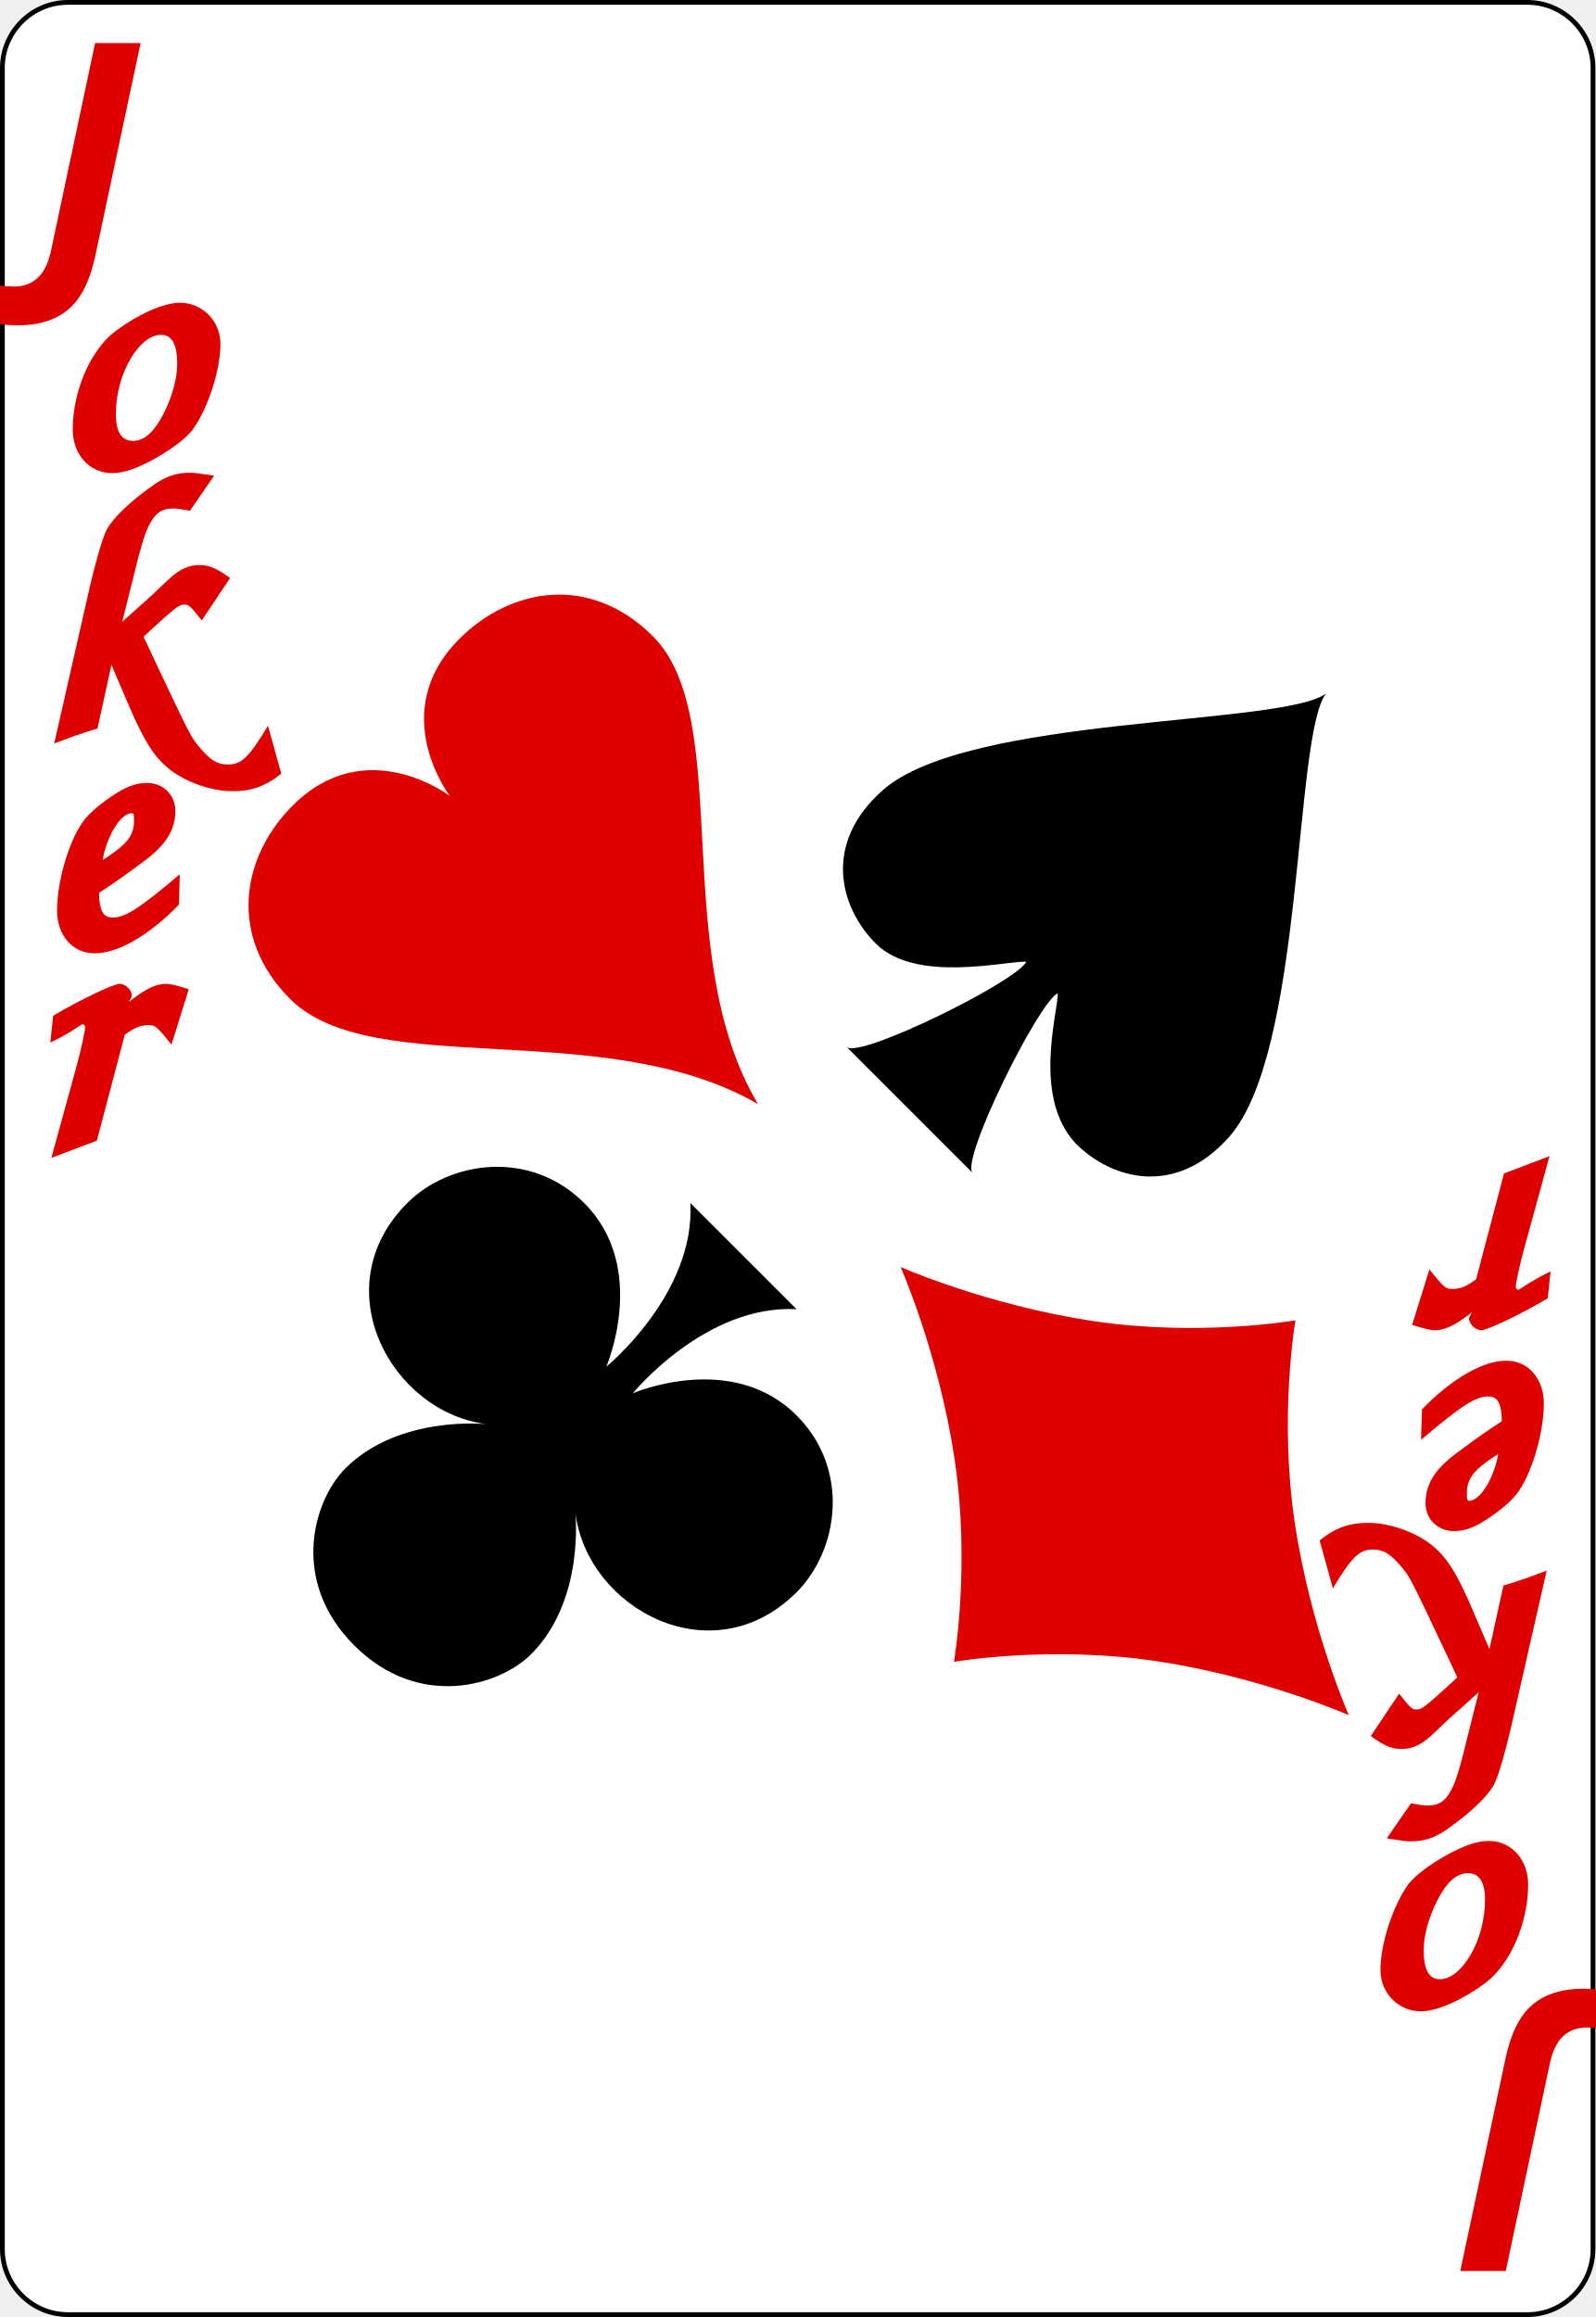
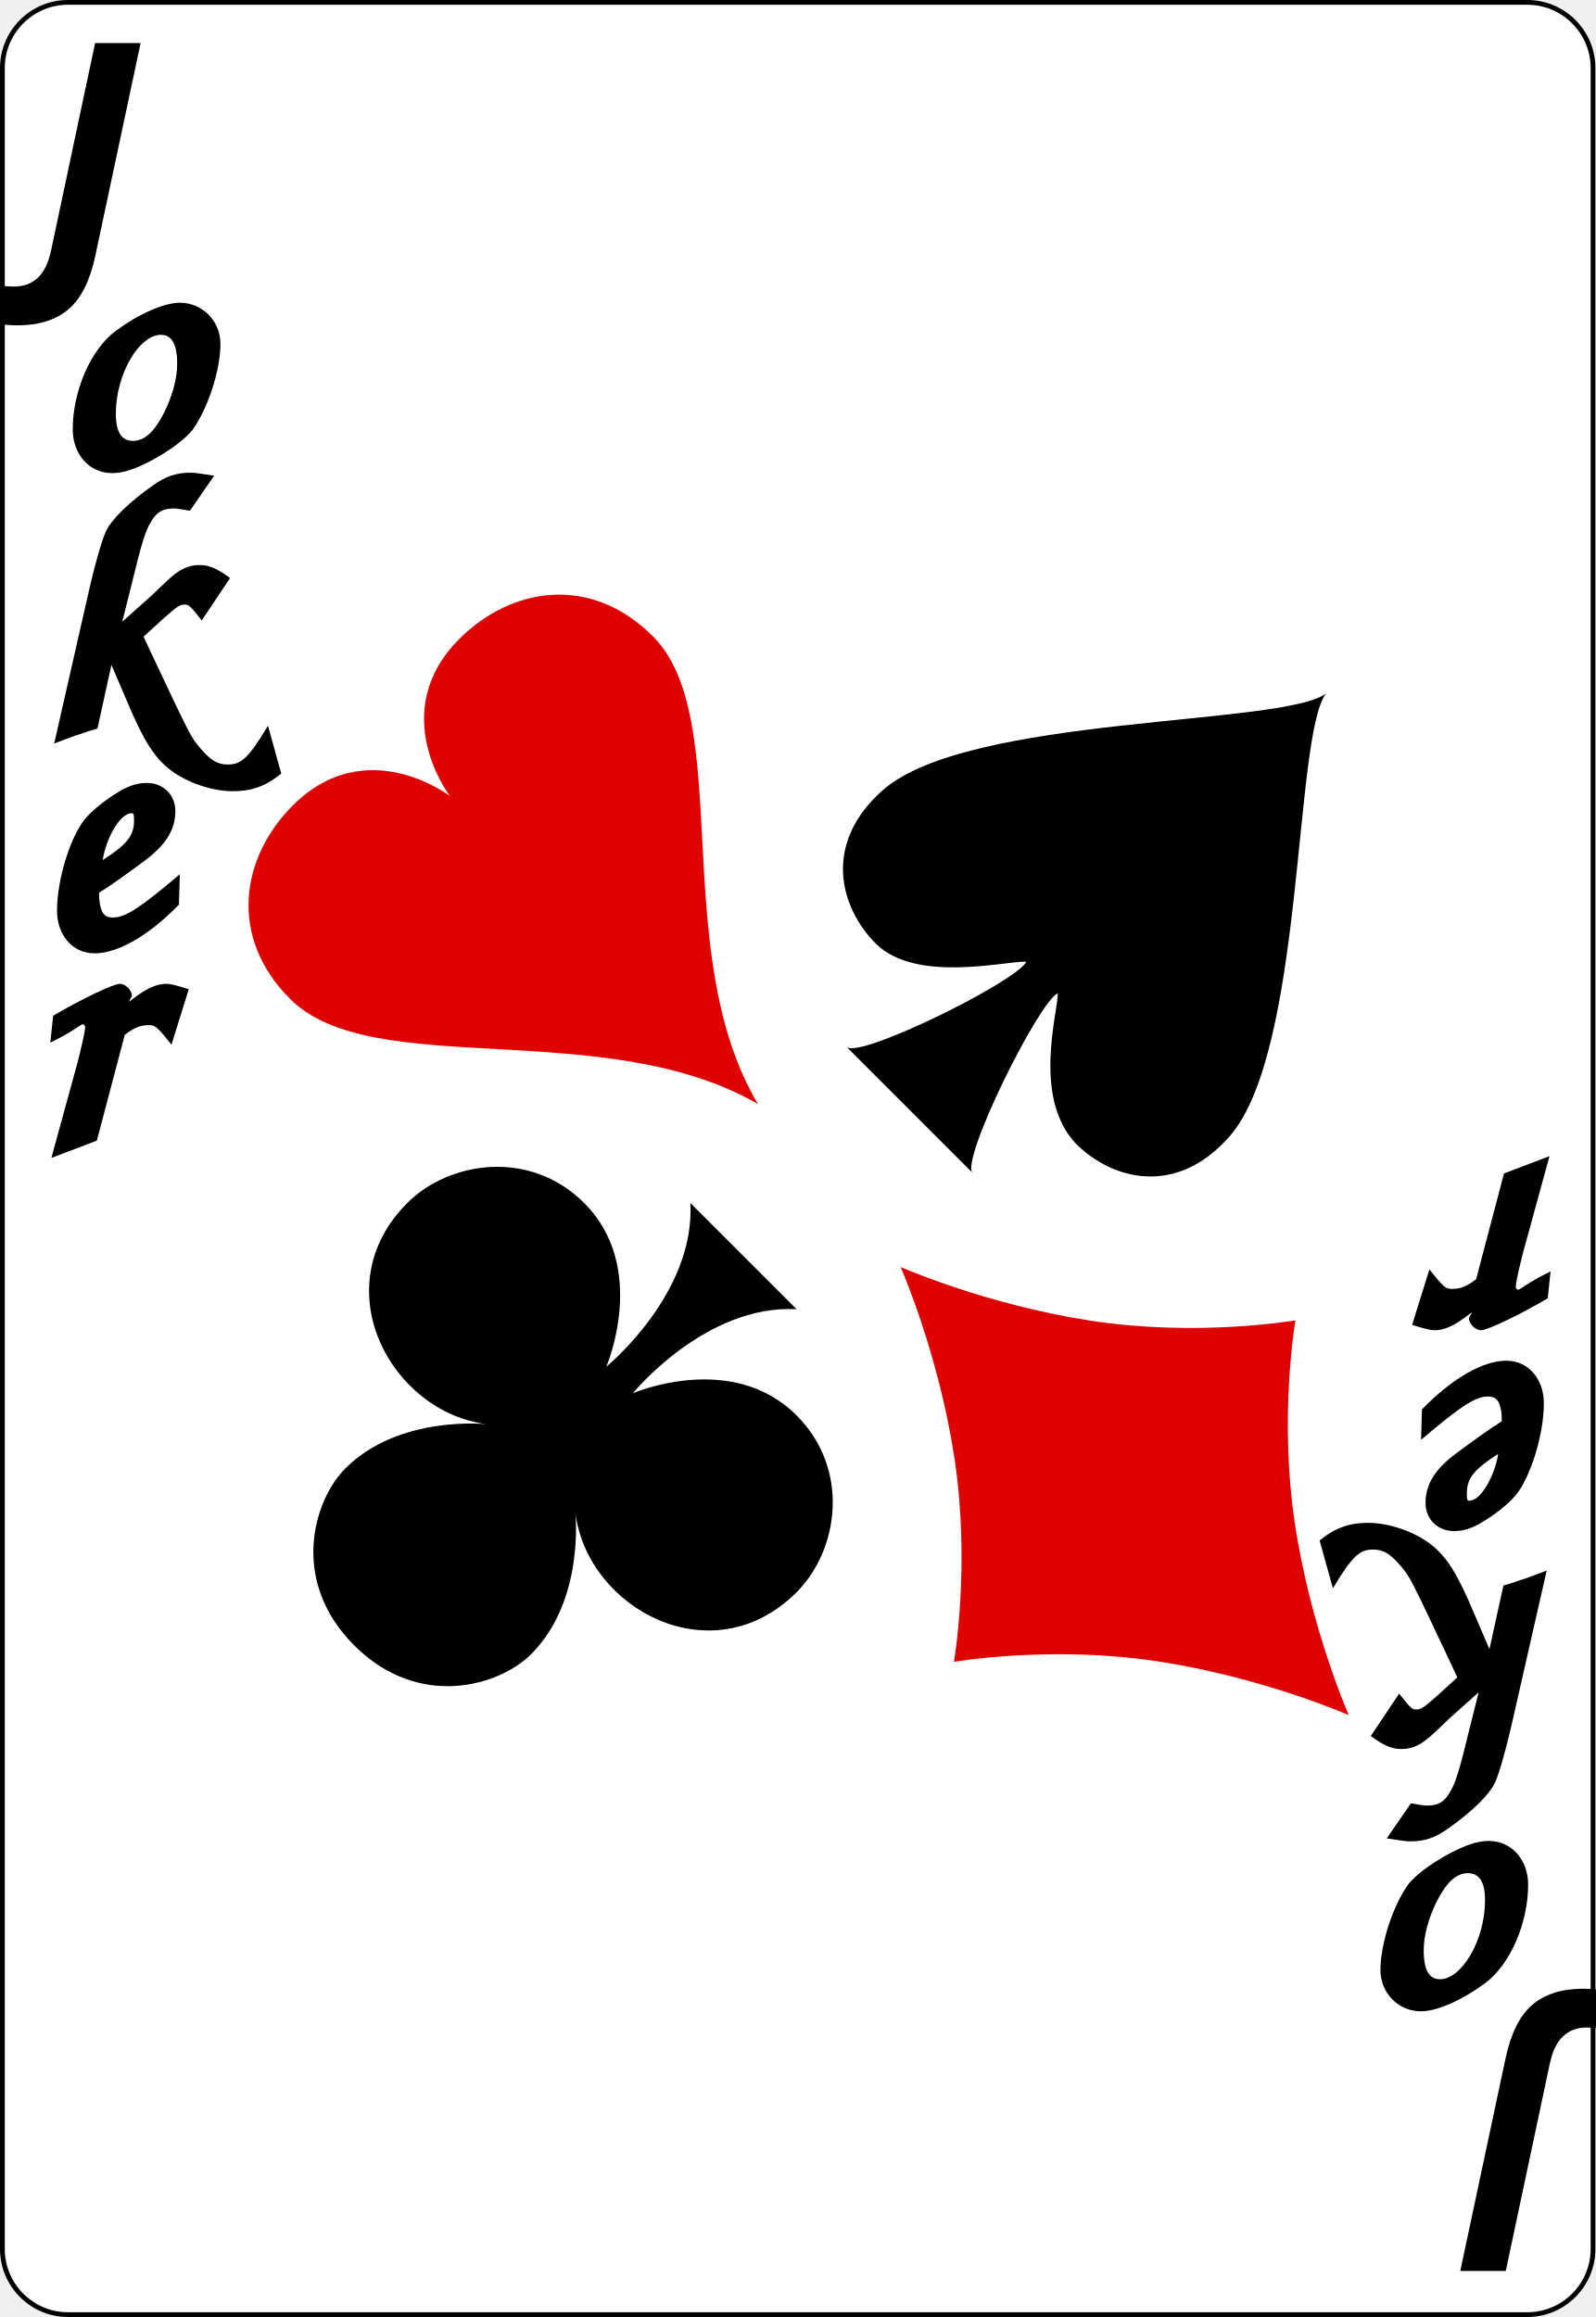
<svg xmlns="http://www.w3.org/2000/svg" width="167.087pt" height="242.667pt" viewBox="0 0 167.087 242.667" xml:space="preserve" id="svg2" version="1.1">
  <defs id="defs41" />
  <g id="Layer_x0020_1" style="fill-rule:nonzero;clip-rule:nonzero;stroke:#000000;stroke-miterlimit:4;">
    <path style="fill:#FFFFFF;stroke-width:0.5;" d="M166.837,235.548c0,3.777-3.087,6.869-6.871,6.869H7.111c-3.775,0-6.861-3.092-6.861-6.869V7.12C0.25,3.343,3.336,0.25,7.111,0.25h152.855    c3.784,0,6.871,3.093,6.871,6.87v228.428z" id="path5" />
    <g style="stroke:none;" id="g7">
      <g id="g9">
				
			</g>
    </g>
    <g id="g15">
			
		</g>
    <g id="g19">
			
		</g>
    <g style="stroke:none;" id="g23">
      <g id="g25">
				
			</g>
    </g>
    <g style="stroke:none;" id="g31">
      <g id="g33">
				
			</g>
    </g>
  </g>
-   <text xml:space="preserve" style="font-size:32px;font-style:normal;font-weight:normal;line-height:125%;letter-spacing:0px;word-spacing:0px;fill:#df0000;fill-opacity:1;stroke:none;font-family:Bitstream Vera Sans" x="3.945" y="27.356" id="text3788">
-     <tspan id="tspan3790" x="3.945" y="27.356" style="font-style:italic;font-variant:normal;font-weight:bold;font-stretch:normal;font-family:LMMathSymbols9;-inkscape-font-specification:LMMathSymbols9 Bold Italic;fill:#df0000;fill-opacity:1">J</tspan>
+   <text xml:space="preserve" style="font-size:32px;font-style:normal;font-weight:normal;line-height:125%;letter-spacing:0px;word-spacing:0px;fill:#000000;fill-opacity:1;stroke:none;font-family:Bitstream Vera Sans" x="3.945" y="27.356" id="text3788">
+     <tspan id="tspan3790" x="3.945" y="27.356" style="font-style:italic;font-variant:normal;font-weight:bold;font-stretch:normal;font-family:LMMathSymbols9;-inkscape-font-specification:LMMathSymbols9 Bold Italic">J</tspan>
  </text>
  <g transform="matrix(2.271176,2.271176,-2.076563,2.076563,117.0668,94.43651)" id="layer1-7-88">
    <path id="sl-4" d="M 7.989,3.103 C 7.747,-0.954 0.242,-8.59 0,-10.5 c -0.242,1.909 -7.747,9.545 -7.989,13.603 -0.169,2.868 1.695,4.057 3.39,4.057 1.835,-0.022 3.351,-2.801 3.873,-3.341 0.242,0.716 -1.603,6.682 -2.179,6.682 l 5.811,0 C 2.33,10.501 0.485,4.535 0.727,3.819 1.184,4.315 2.524,7.077 4.601,7.16 6.295,7.159 8.158,5.971 7.989,3.103 z" style="fill:#000000" />
  </g>
-   <text xml:space="preserve" style="font-size:32px;font-style:normal;font-weight:normal;line-height:125%;letter-spacing:0px;word-spacing:0px;fill:#df0000;fill-opacity:1;stroke:none;font-family:Bitstream Vera Sans" x="4.273" y="49.051" id="text3019">
-     <tspan id="tspan3021" x="4.273" y="49.051" style="font-size:38.4px;font-style:italic;font-variant:normal;font-weight:bold;font-stretch:normal;font-family:URW Chancery L;-inkscape-font-specification:URW Chancery L Bold Italic;fill:#df0000;fill-opacity:1">o</tspan>
+   <text xml:space="preserve" style="font-size:32px;font-style:normal;font-weight:normal;line-height:125%;letter-spacing:0px;word-spacing:0px;fill:#000000;fill-opacity:1;stroke:none;font-family:Bitstream Vera Sans" x="4.273" y="49.051" id="text3019">
+     <tspan id="tspan3021" x="4.273" y="49.051" style="font-size:38.4px;font-style:italic;font-variant:normal;font-weight:bold;font-stretch:normal;font-family:URW Chancery L;-inkscape-font-specification:URW Chancery L Bold Italic">o</tspan>
  </text>
-   <text xml:space="preserve" style="font-size:32px;font-style:normal;font-weight:normal;line-height:125%;letter-spacing:0px;word-spacing:0px;fill:#df0000;fill-opacity:1;stroke:none;font-family:Bitstream Vera Sans" x="2.63" y="76.992" id="text3023">
-     <tspan id="tspan3025" x="2.63" y="76.992" style="font-size:38.4px;font-style:italic;font-variant:normal;font-weight:bold;font-stretch:normal;font-family:URW Chancery L;-inkscape-font-specification:URW Chancery L Bold Italic;fill:#df0000;fill-opacity:1">k</tspan>
+   <text xml:space="preserve" style="font-size:32px;font-style:normal;font-weight:normal;line-height:125%;letter-spacing:0px;word-spacing:0px;fill:#000000;fill-opacity:1;stroke:none;font-family:Bitstream Vera Sans" x="2.63" y="76.992" id="text3023">
+     <tspan id="tspan3025" x="2.63" y="76.992" style="font-size:38.4px;font-style:italic;font-variant:normal;font-weight:bold;font-stretch:normal;font-family:URW Chancery L;-inkscape-font-specification:URW Chancery L Bold Italic">k</tspan>
  </text>
-   <text xml:space="preserve" style="font-size:32px;font-style:normal;font-weight:normal;line-height:125%;letter-spacing:0px;word-spacing:0px;fill:#df0000;fill-opacity:1;stroke:none;font-family:Bitstream Vera Sans" x="2.63" y="99.345" id="text3027">
-     <tspan id="tspan3029" x="2.63" y="99.345" style="font-size:38.4px;font-style:italic;font-variant:normal;font-weight:bold;font-stretch:normal;font-family:URW Chancery L;-inkscape-font-specification:URW Chancery L Bold Italic;fill:#df0000;fill-opacity:1">e</tspan>
+   <text xml:space="preserve" style="font-size:32px;font-style:normal;font-weight:normal;line-height:125%;letter-spacing:0px;word-spacing:0px;fill:#000000;fill-opacity:1;stroke:none;font-family:Bitstream Vera Sans" x="2.63" y="99.345" id="text3027">
+     <tspan id="tspan3029" x="2.63" y="99.345" style="font-size:38.4px;font-style:italic;font-variant:normal;font-weight:bold;font-stretch:normal;font-family:URW Chancery L;-inkscape-font-specification:URW Chancery L Bold Italic">e</tspan>
  </text>
-   <text xml:space="preserve" style="font-size:32px;font-style:normal;font-weight:normal;line-height:125%;letter-spacing:0px;word-spacing:0px;fill:#df0000;fill-opacity:1;stroke:none;font-family:Bitstream Vera Sans" x="2.301" y="120.383" id="text3031">
-     <tspan id="tspan3033" x="2.301" y="120.383" style="font-size:38.4px;font-style:italic;font-variant:normal;font-weight:bold;font-stretch:normal;font-family:URW Chancery L;-inkscape-font-specification:URW Chancery L Bold Italic;fill:#df0000;fill-opacity:1">r</tspan>
+   <text xml:space="preserve" style="font-size:32px;font-style:normal;font-weight:normal;line-height:125%;letter-spacing:0px;word-spacing:0px;fill:#000000;fill-opacity:1;stroke:none;font-family:Bitstream Vera Sans" x="2.301" y="120.383" id="text3031">
+     <tspan id="tspan3033" x="2.301" y="120.383" style="font-size:38.4px;font-style:italic;font-variant:normal;font-weight:bold;font-stretch:normal;font-family:URW Chancery L;-inkscape-font-specification:URW Chancery L Bold Italic">r</tspan>
  </text>
  <g transform="matrix(2.374378,-2.374378,2.222192,2.222192,59.38352,95.63542)" id="layer1-9">
    <path style="fill:#df0000" id="hl" d="M 3.676,-9 C 0.433,-9 0,-5.523 0,-5.523 0,-5.523 -0.433,-9 -3.676,-9 -5.946,-9 -8,-7.441 -8,-4.5 -8,-0.614 -1.421,3.294 0,9 1.352,3.299 8,-0.614 8,-4.5 8,-7.441 5.946,-9 3.676,-9 z" />
  </g>
  <g transform="matrix(-2.145754,-2.145754,2.145754,-2.145754,110.1988,305.7785)" id="layer1-1">
    <path id="cl" d="m 50.291,22.698 c 0,0 2.375,-1.9 2.375,-4.534 0,-1.542 -1.369,-4.102 -4.534,-4.102 -3.165,0 -4.534,2.561 -4.534,4.102 0,2.634 2.375,4.534 2.375,4.534 -2.638,-2.055 -7.341,-0.652 -7.341,3.455 0,2.056 1.68,4.318 4.318,4.318 3.165,0 4.534,-3.455 4.534,-3.455 0,0 0.402,3.938 -1.943,6.046 h 5.182 c -2.345,-2.107 -1.943,-6.046 -1.943,-6.046 0,0 1.369,3.455 4.534,3.455 2.639,0 4.318,-2.263 4.318,-4.318 0,-4.107 -4.703,-5.51 -7.341,-3.455 z" style="fill:#000000" />
  </g>
  <g transform="matrix(2.235014,-2.235014,2.235014,2.235014,117.7894,156.1671)" id="layer1-2">
    <path style="fill:#df0000" id="dl" d="M 3.243,-4.725 C 1.126,-7.589 0,-10.5 0,-10.5 c 0,0 -1.126,2.911 -3.243,5.775 C -5.361,-1.862 -8,0 -8,0 -8,0 -5.361,1.861 -3.243,4.726 -1.126,7.589 0,10.5 0,10.5 0,10.5 1.126,7.589 3.243,4.726 5.361,1.861 8,0 8,0 8,0 5.361,-1.862 3.243,-4.725 z" />
  </g>
-   <text xml:space="preserve" style="font-size:32px;font-style:normal;font-weight:normal;line-height:125%;letter-spacing:0px;word-spacing:0px;fill:#df0000;fill-opacity:1;stroke:none;font-family:Bitstream Vera Sans" x="-163.716" y="-215.002" id="text3788-8" transform="scale(-1,-1)">
-     <tspan id="tspan3790-8" x="-163.716" y="-215.002" style="font-style:italic;font-variant:normal;font-weight:bold;font-stretch:normal;font-family:LMMathSymbols9;-inkscape-font-specification:LMMathSymbols9 Bold Italic;fill:#df0000;fill-opacity:1">J</tspan>
+   <text xml:space="preserve" style="font-size:32px;font-style:normal;font-weight:normal;line-height:125%;letter-spacing:0px;word-spacing:0px;fill:#000000;fill-opacity:1;stroke:none;font-family:Bitstream Vera Sans" x="-163.716" y="-215.002" id="text3788-8" transform="scale(-1,-1)">
+     <tspan id="tspan3790-8" x="-163.716" y="-215.002" style="font-style:italic;font-variant:normal;font-weight:bold;font-stretch:normal;font-family:LMMathSymbols9;-inkscape-font-specification:LMMathSymbols9 Bold Italic">J</tspan>
  </text>
-   <text xml:space="preserve" style="font-size:32px;font-style:normal;font-weight:normal;line-height:125%;letter-spacing:0px;word-spacing:0px;fill:#df0000;fill-opacity:1;stroke:none;font-family:Bitstream Vera Sans" x="-163.387" y="-193.306" id="text3019-4" transform="scale(-1,-1)">
-     <tspan id="tspan3021-3" x="-163.387" y="-193.306" style="font-size:38.4px;font-style:italic;font-variant:normal;font-weight:bold;font-stretch:normal;font-family:URW Chancery L;-inkscape-font-specification:URW Chancery L Bold Italic;fill:#df0000;fill-opacity:1">o</tspan>
+   <text xml:space="preserve" style="font-size:32px;font-style:normal;font-weight:normal;line-height:125%;letter-spacing:0px;word-spacing:0px;fill:#000000;fill-opacity:1;stroke:none;font-family:Bitstream Vera Sans" x="-163.387" y="-193.306" id="text3019-4" transform="scale(-1,-1)">
+     <tspan id="tspan3021-3" x="-163.387" y="-193.306" style="font-size:38.4px;font-style:italic;font-variant:normal;font-weight:bold;font-stretch:normal;font-family:URW Chancery L;-inkscape-font-specification:URW Chancery L Bold Italic">o</tspan>
  </text>
-   <text xml:space="preserve" style="font-size:32px;font-style:normal;font-weight:normal;line-height:125%;letter-spacing:0px;word-spacing:0px;fill:#df0000;fill-opacity:1;stroke:none;font-family:Bitstream Vera Sans" x="-165.031" y="-165.365" id="text3023-1" transform="scale(-1,-1)">
-     <tspan id="tspan3025-4" x="-165.031" y="-165.365" style="font-size:38.4px;font-style:italic;font-variant:normal;font-weight:bold;font-stretch:normal;font-family:URW Chancery L;-inkscape-font-specification:URW Chancery L Bold Italic;fill:#df0000;fill-opacity:1">k</tspan>
+   <text xml:space="preserve" style="font-size:32px;font-style:normal;font-weight:normal;line-height:125%;letter-spacing:0px;word-spacing:0px;fill:#000000;fill-opacity:1;stroke:none;font-family:Bitstream Vera Sans" x="-165.031" y="-165.365" id="text3023-1" transform="scale(-1,-1)">
+     <tspan id="tspan3025-4" x="-165.031" y="-165.365" style="font-size:38.4px;font-style:italic;font-variant:normal;font-weight:bold;font-stretch:normal;font-family:URW Chancery L;-inkscape-font-specification:URW Chancery L Bold Italic">k</tspan>
  </text>
-   <text xml:space="preserve" style="font-size:32px;font-style:normal;font-weight:normal;line-height:125%;letter-spacing:0px;word-spacing:0px;fill:#df0000;fill-opacity:1;stroke:none;font-family:Bitstream Vera Sans" x="-165.031" y="-143.012" id="text3027-9" transform="scale(-1,-1)">
-     <tspan id="tspan3029-2" x="-165.031" y="-143.012" style="font-size:38.4px;font-style:italic;font-variant:normal;font-weight:bold;font-stretch:normal;font-family:URW Chancery L;-inkscape-font-specification:URW Chancery L Bold Italic;fill:#df0000;fill-opacity:1">e</tspan>
+   <text xml:space="preserve" style="font-size:32px;font-style:normal;font-weight:normal;line-height:125%;letter-spacing:0px;word-spacing:0px;fill:#000000;fill-opacity:1;stroke:none;font-family:Bitstream Vera Sans" x="-165.031" y="-143.012" id="text3027-9" transform="scale(-1,-1)">
+     <tspan id="tspan3029-2" x="-165.031" y="-143.012" style="font-size:38.4px;font-style:italic;font-variant:normal;font-weight:bold;font-stretch:normal;font-family:URW Chancery L;-inkscape-font-specification:URW Chancery L Bold Italic">e</tspan>
  </text>
-   <text xml:space="preserve" style="font-size:32px;font-style:normal;font-weight:normal;line-height:125%;letter-spacing:0px;word-spacing:0px;fill:#df0000;fill-opacity:1;stroke:none;font-family:Bitstream Vera Sans" x="-165.36" y="-121.974" id="text3031-0" transform="scale(-1,-1)">
-     <tspan id="tspan3033-6" x="-165.36" y="-121.974" style="font-size:38.4px;font-style:italic;font-variant:normal;font-weight:bold;font-stretch:normal;font-family:URW Chancery L;-inkscape-font-specification:URW Chancery L Bold Italic;fill:#df0000;fill-opacity:1">r</tspan>
+   <text xml:space="preserve" style="font-size:32px;font-style:normal;font-weight:normal;line-height:125%;letter-spacing:0px;word-spacing:0px;fill:#000000;fill-opacity:1;stroke:none;font-family:Bitstream Vera Sans" x="-165.36" y="-121.974" id="text3031-0" transform="scale(-1,-1)">
+     <tspan id="tspan3033-6" x="-165.36" y="-121.974" style="font-size:38.4px;font-style:italic;font-variant:normal;font-weight:bold;font-stretch:normal;font-family:URW Chancery L;-inkscape-font-specification:URW Chancery L Bold Italic">r</tspan>
  </text>
</svg>
